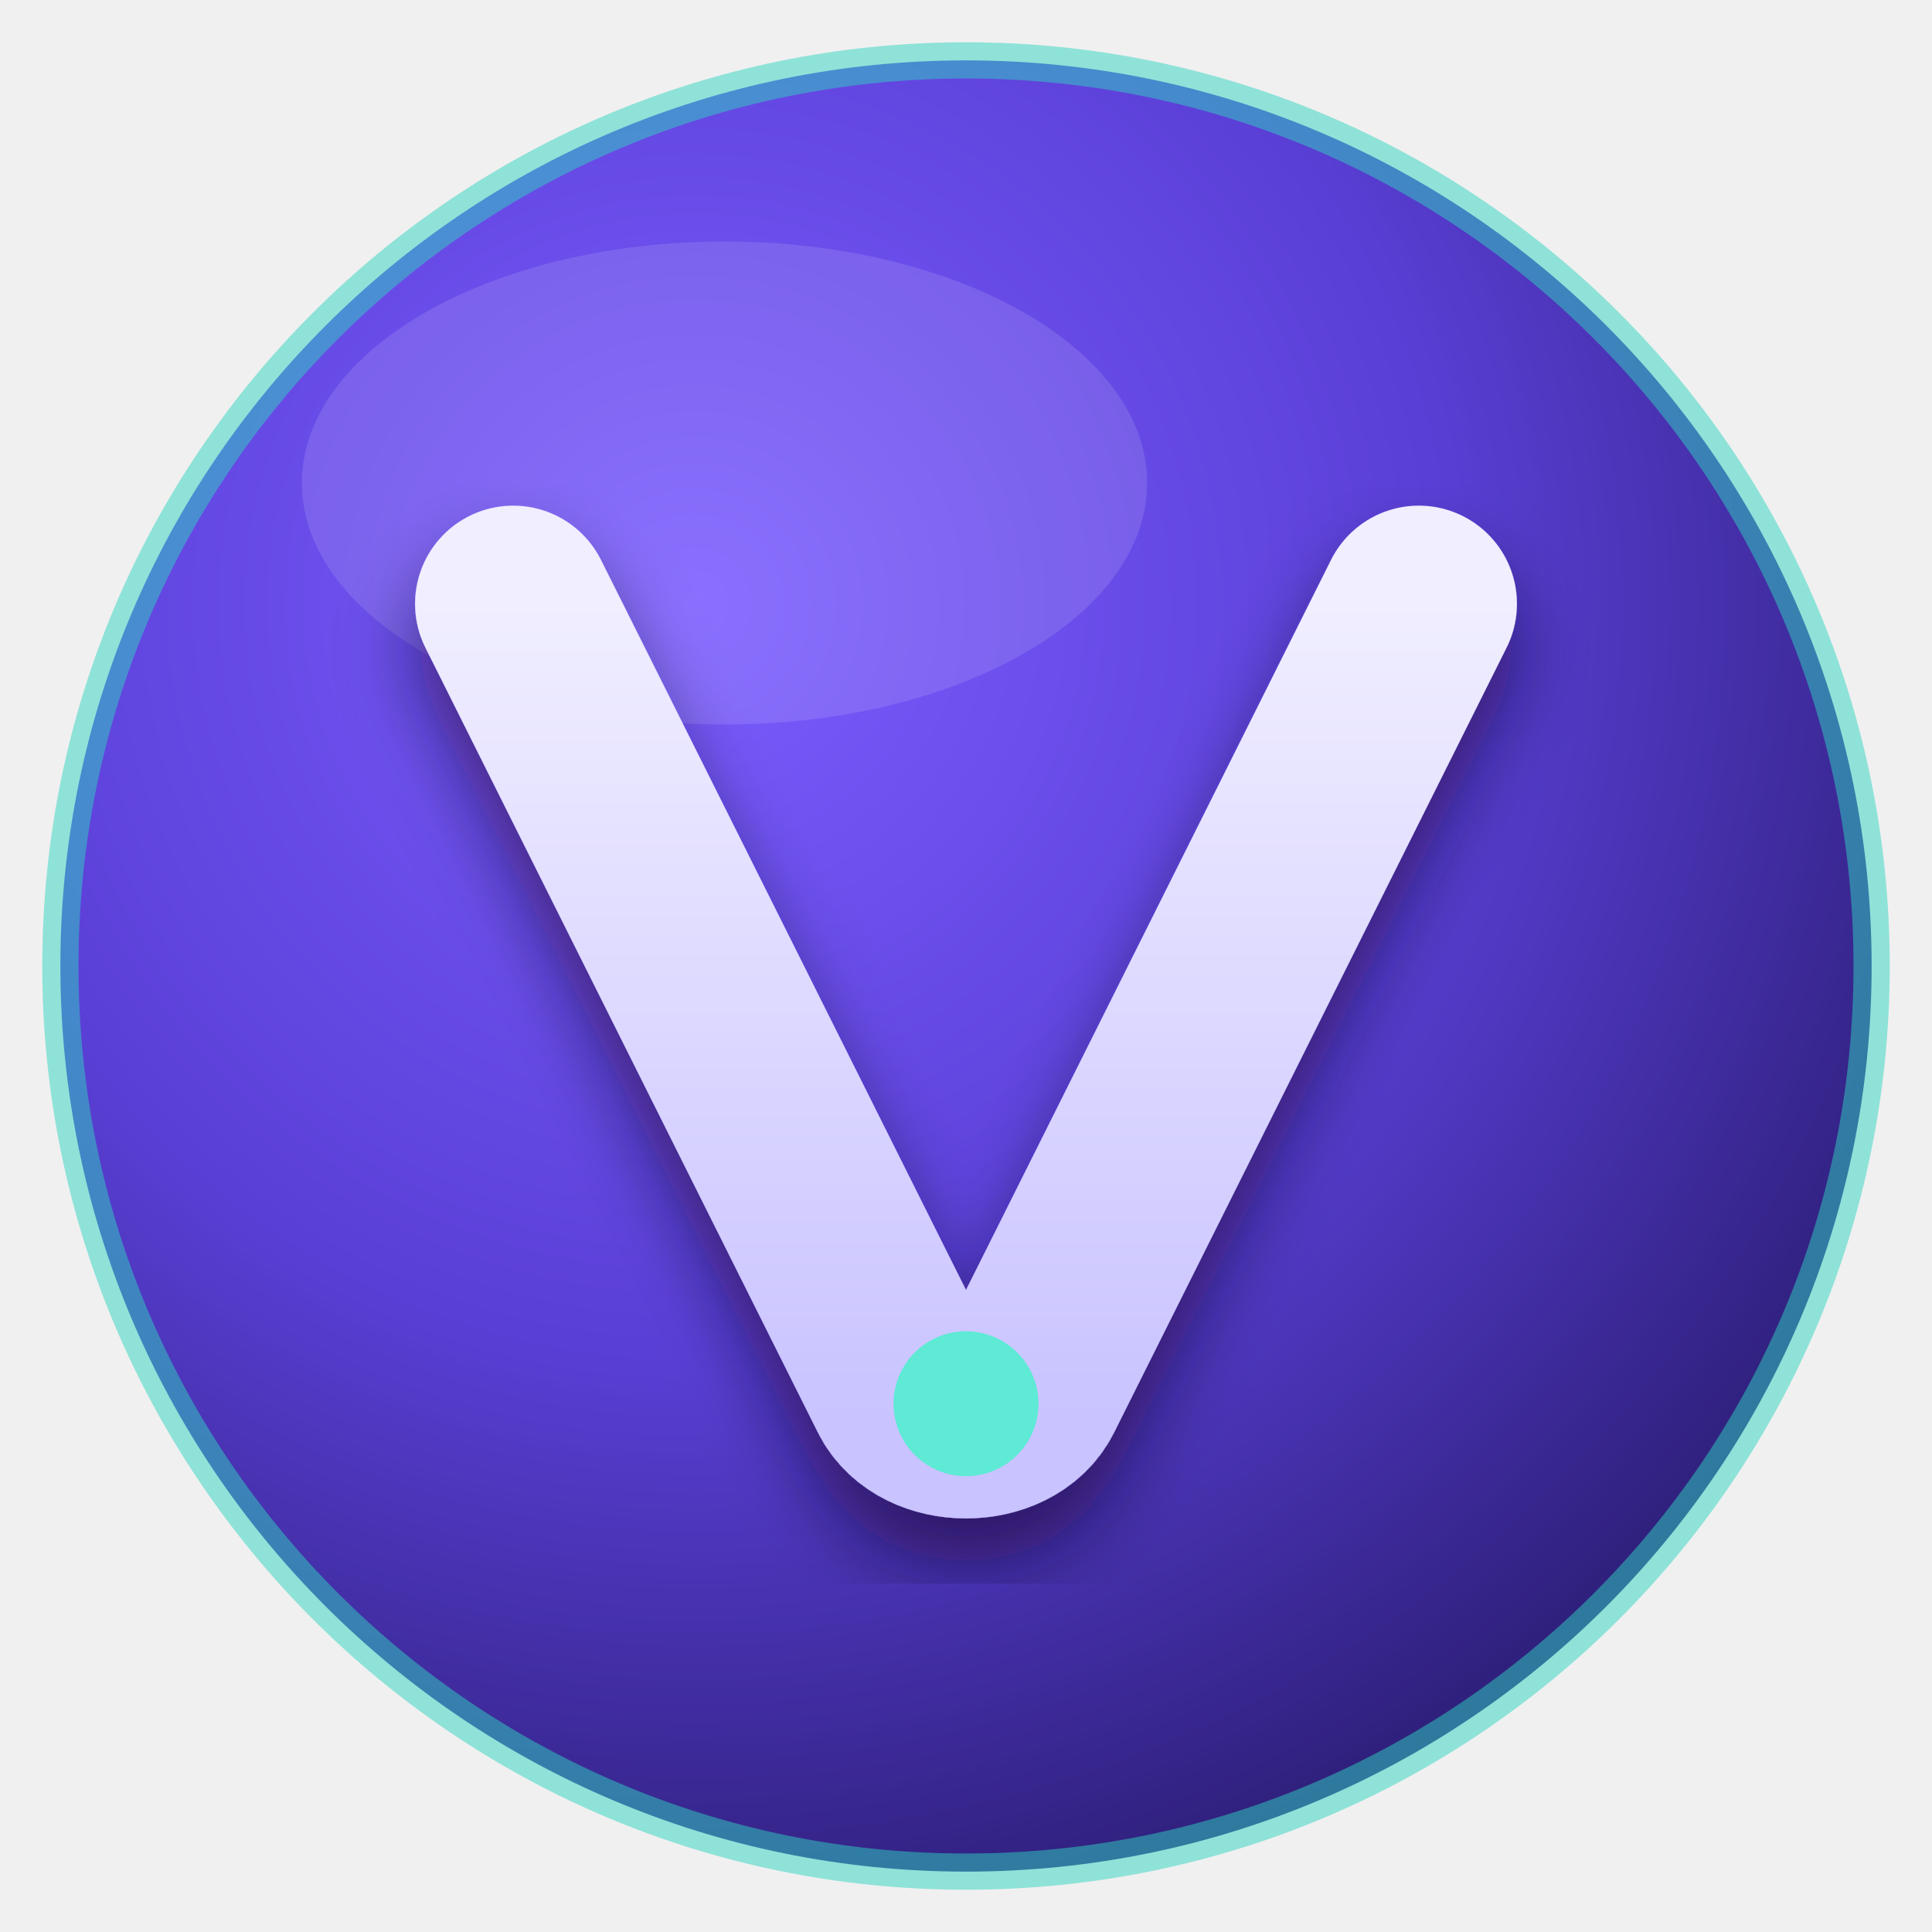
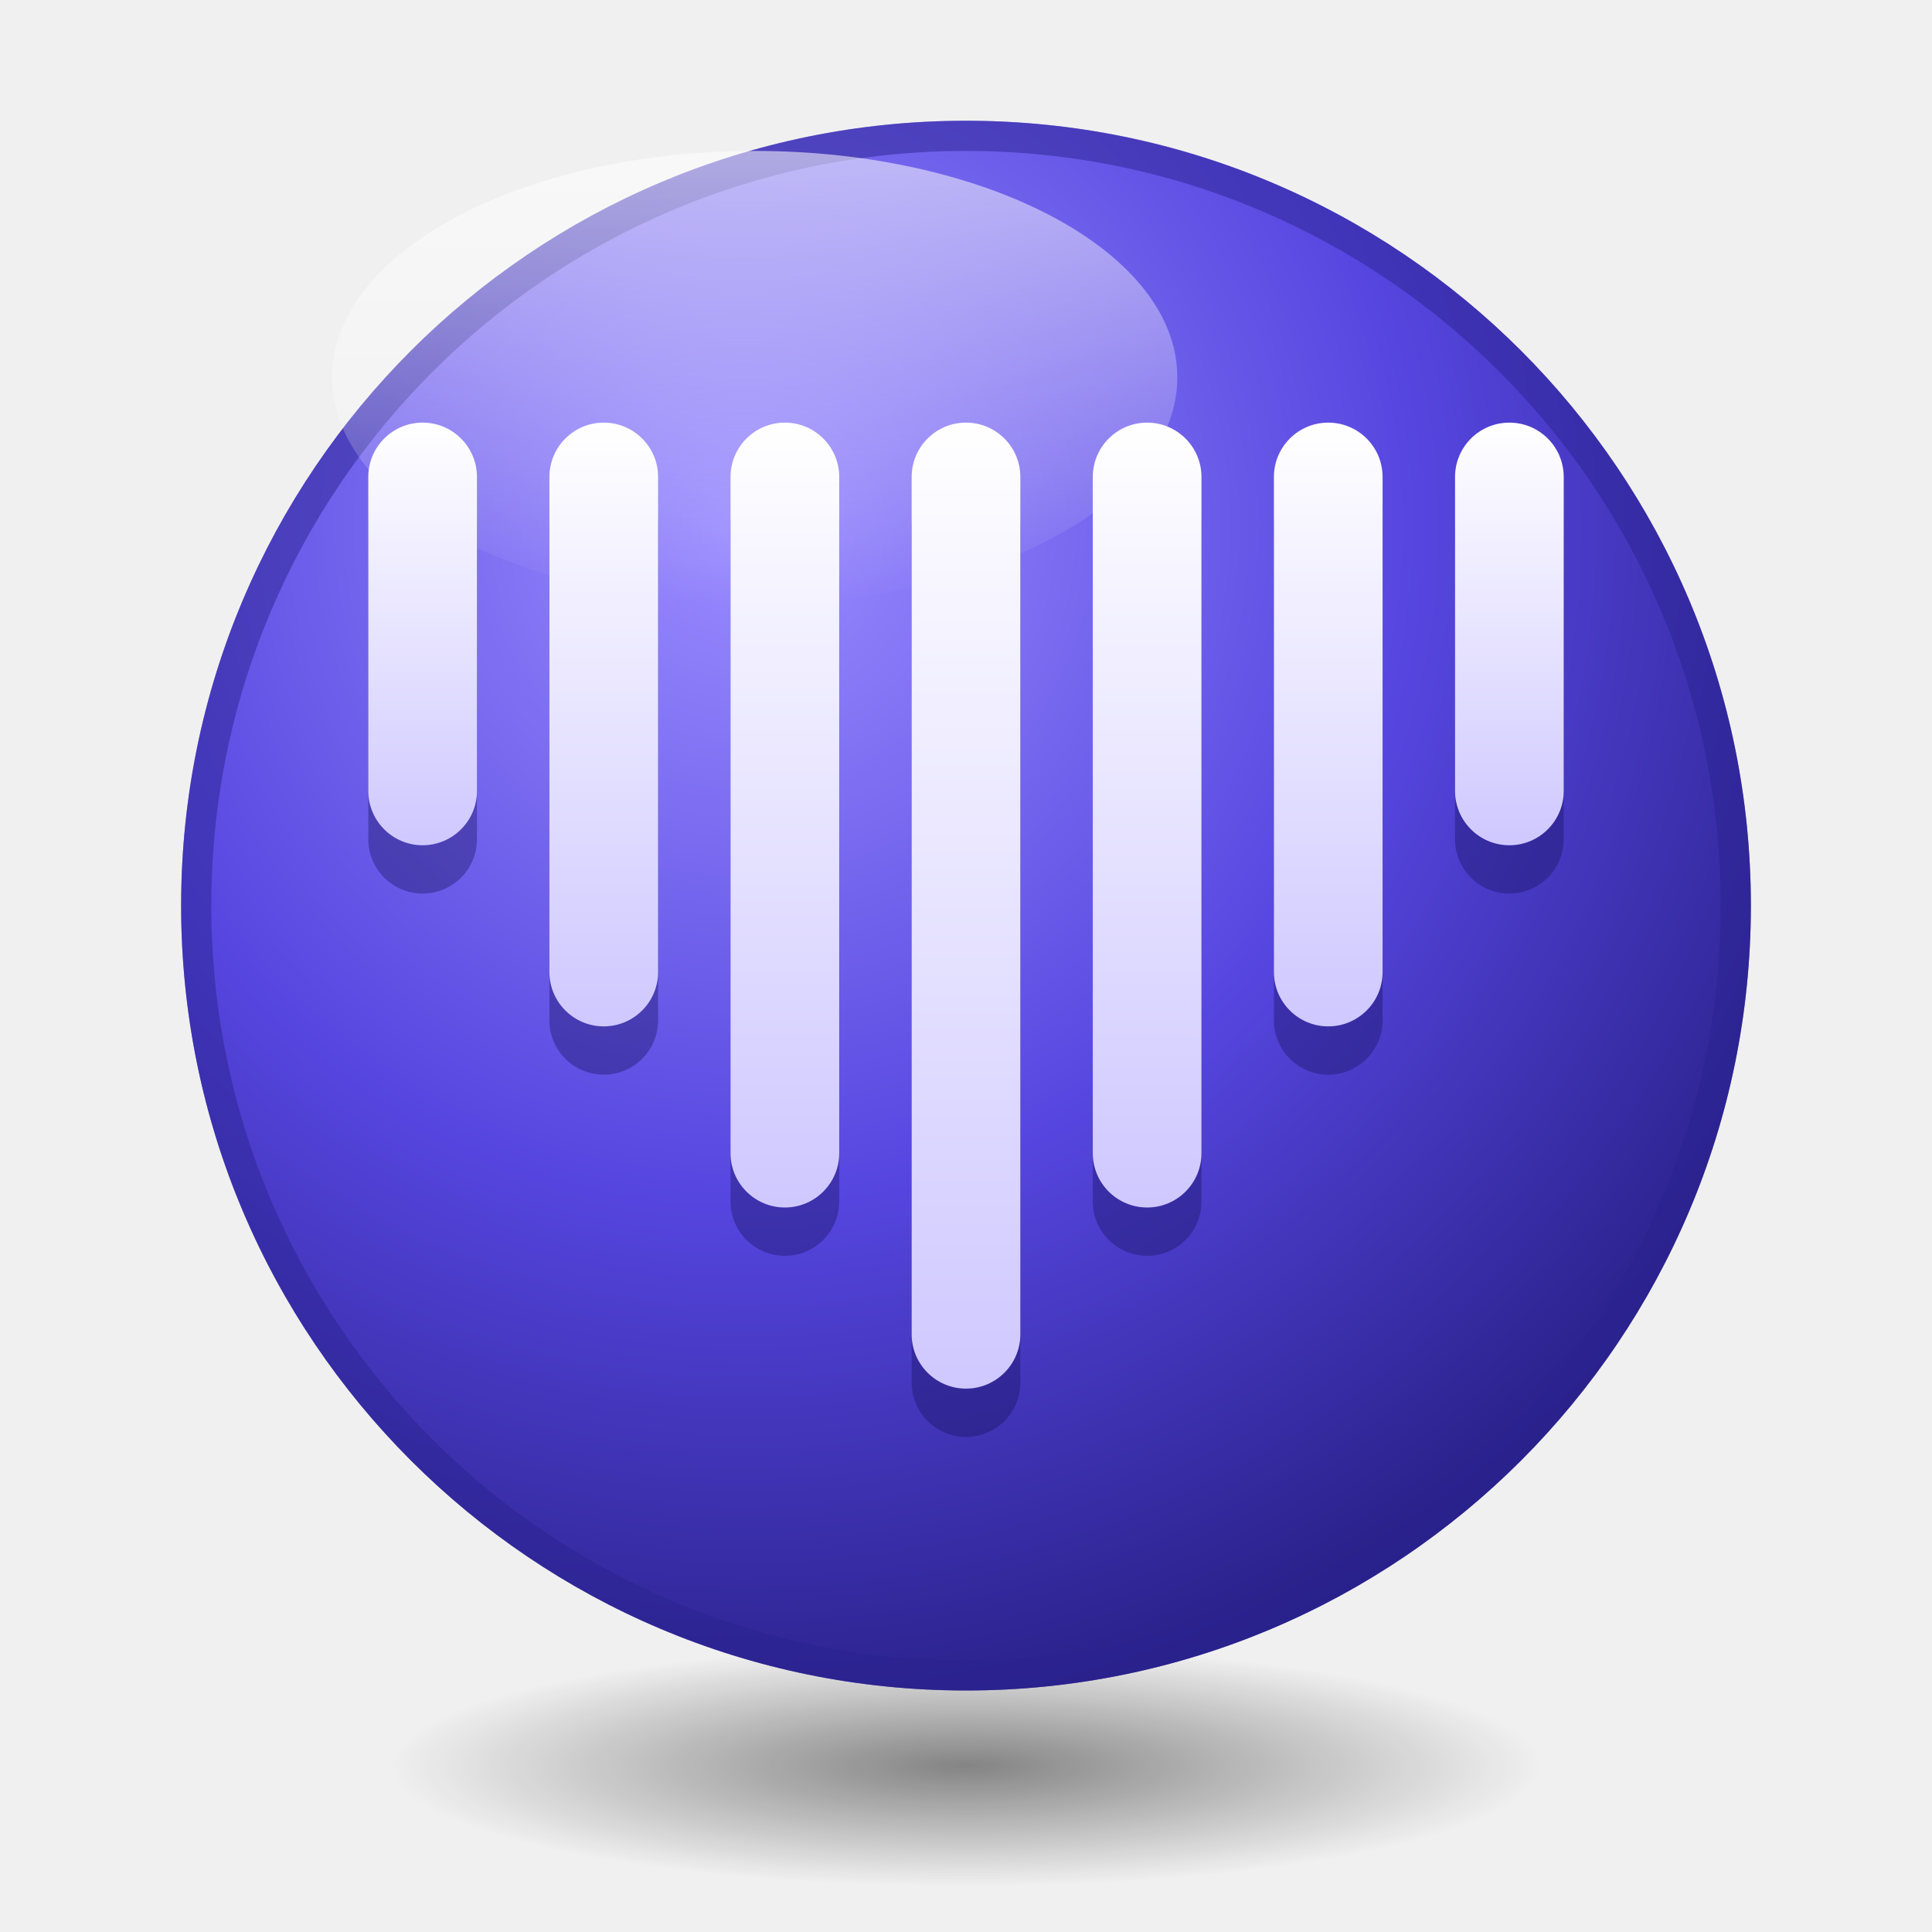
<svg xmlns="http://www.w3.org/2000/svg" viewBox="0 0 64 64" width="64" height="64">
  <defs>
-     <radialGradient id="sphere" cx="35%" cy="30%" r="75%">
-       <stop offset="0%" stop-color="#7b5cff" />
-       <stop offset="55%" stop-color="#5a3fd6" />
-       <stop offset="100%" stop-color="#2e1f7a" />
+     <radialGradient id="orb" cx="36%" cy="26%" r="85%">
+       <stop offset="0" stop-color="#9A8CFF" />
+       <stop offset="0.5" stop-color="#5646E0" />
+       <stop offset="1" stop-color="#1E1773" />
    </radialGradient>
-     <linearGradient id="letterShine" x1="0%" y1="0%" x2="0%" y2="100%">
-       <stop offset="0%" stop-color="#f0eeff" />
-       <stop offset="100%" stop-color="#c9c3ff" />
+     <radialGradient id="shadow" cx="50%" cy="50%" r="50%">
+       <stop offset="0" stop-color="#000" stop-opacity="0.45" />
+       <stop offset="1" stop-color="#000" stop-opacity="0" />
+     </radialGradient>
+     <linearGradient id="gloss" x1="0" y1="0" x2="0" y2="1">
+       <stop offset="0" stop-color="#fff" stop-opacity="0.55" />
+       <stop offset="1" stop-color="#fff" stop-opacity="0" />
    </linearGradient>
-     <filter id="softShadow" x="-20%" y="-20%" width="140%" height="140%">
-       <feDropShadow dx="0" dy="1.5" stdDeviation="1.2" flood-color="#0d0620" flood-opacity="0.55" />
-     </filter>
+     <linearGradient id="bar" x1="0" y1="0" x2="0" y2="1">
+       <stop offset="0" stop-color="#FFFFFF" />
+       <stop offset="1" stop-color="#CFC8FF" />
+     </linearGradient>
  </defs>
-   <circle cx="32" cy="32" r="30" fill="url(#sphere)" />
-   <circle cx="32" cy="32" r="30" fill="none" stroke="#2dd4bf" stroke-width="1.2" opacity="0.5" />
-   <ellipse cx="24" cy="16" rx="14" ry="8" fill="#ffffff" opacity="0.12" />
-   <path d="M17 20 L30 46 C30.7 47.4 33.3 47.4 34 46 L47 20" fill="none" stroke="url(#letterShine)" stroke-width="6.5" stroke-linecap="round" stroke-linejoin="round" filter="url(#softShadow)" />
-   <circle cx="32" cy="46.5" r="2.4" fill="#5eead4" />
+   <ellipse cx="32" cy="58.5" rx="19" ry="4" fill="url(#shadow)" />
+   <circle cx="32" cy="30" r="26" fill="url(#orb)" />
+   <circle cx="32" cy="30" r="25.5" fill="none" stroke="#2A2290" stroke-opacity="0.5" stroke-width="1" />
+   <ellipse cx="25" cy="12.5" rx="14" ry="7.5" fill="url(#gloss)" />
+   <g fill="#150F5C" opacity="0.38">
+     <rect x="12.2" y="15.6" width="3.6" height="14" rx="1.8" />
+     <rect x="18.2" y="15.6" width="3.6" height="20" rx="1.8" />
+     <rect x="24.2" y="15.6" width="3.6" height="26" rx="1.8" />
+     <rect x="30.2" y="15.6" width="3.6" height="32" rx="1.8" />
+     <rect x="36.2" y="15.6" width="3.6" height="26" rx="1.8" />
+     <rect x="42.2" y="15.6" width="3.6" height="20" rx="1.8" />
+     <rect x="48.2" y="15.6" width="3.6" height="14" rx="1.8" />
+   </g>
+   <rect x="12.2" y="14" width="3.6" height="14" rx="1.8" fill="url(#bar)" />
+   <rect x="18.2" y="14" width="3.6" height="20" rx="1.8" fill="url(#bar)" />
+   <rect x="24.2" y="14" width="3.6" height="26" rx="1.8" fill="url(#bar)" />
+   <rect x="30.2" y="14" width="3.6" height="32" rx="1.8" fill="url(#bar)" />
+   <rect x="36.2" y="14" width="3.6" height="26" rx="1.8" fill="url(#bar)" />
+   <rect x="42.2" y="14" width="3.6" height="20" rx="1.8" fill="url(#bar)" />
+   <rect x="48.2" y="14" width="3.6" height="14" rx="1.8" fill="url(#bar)" />
</svg>
